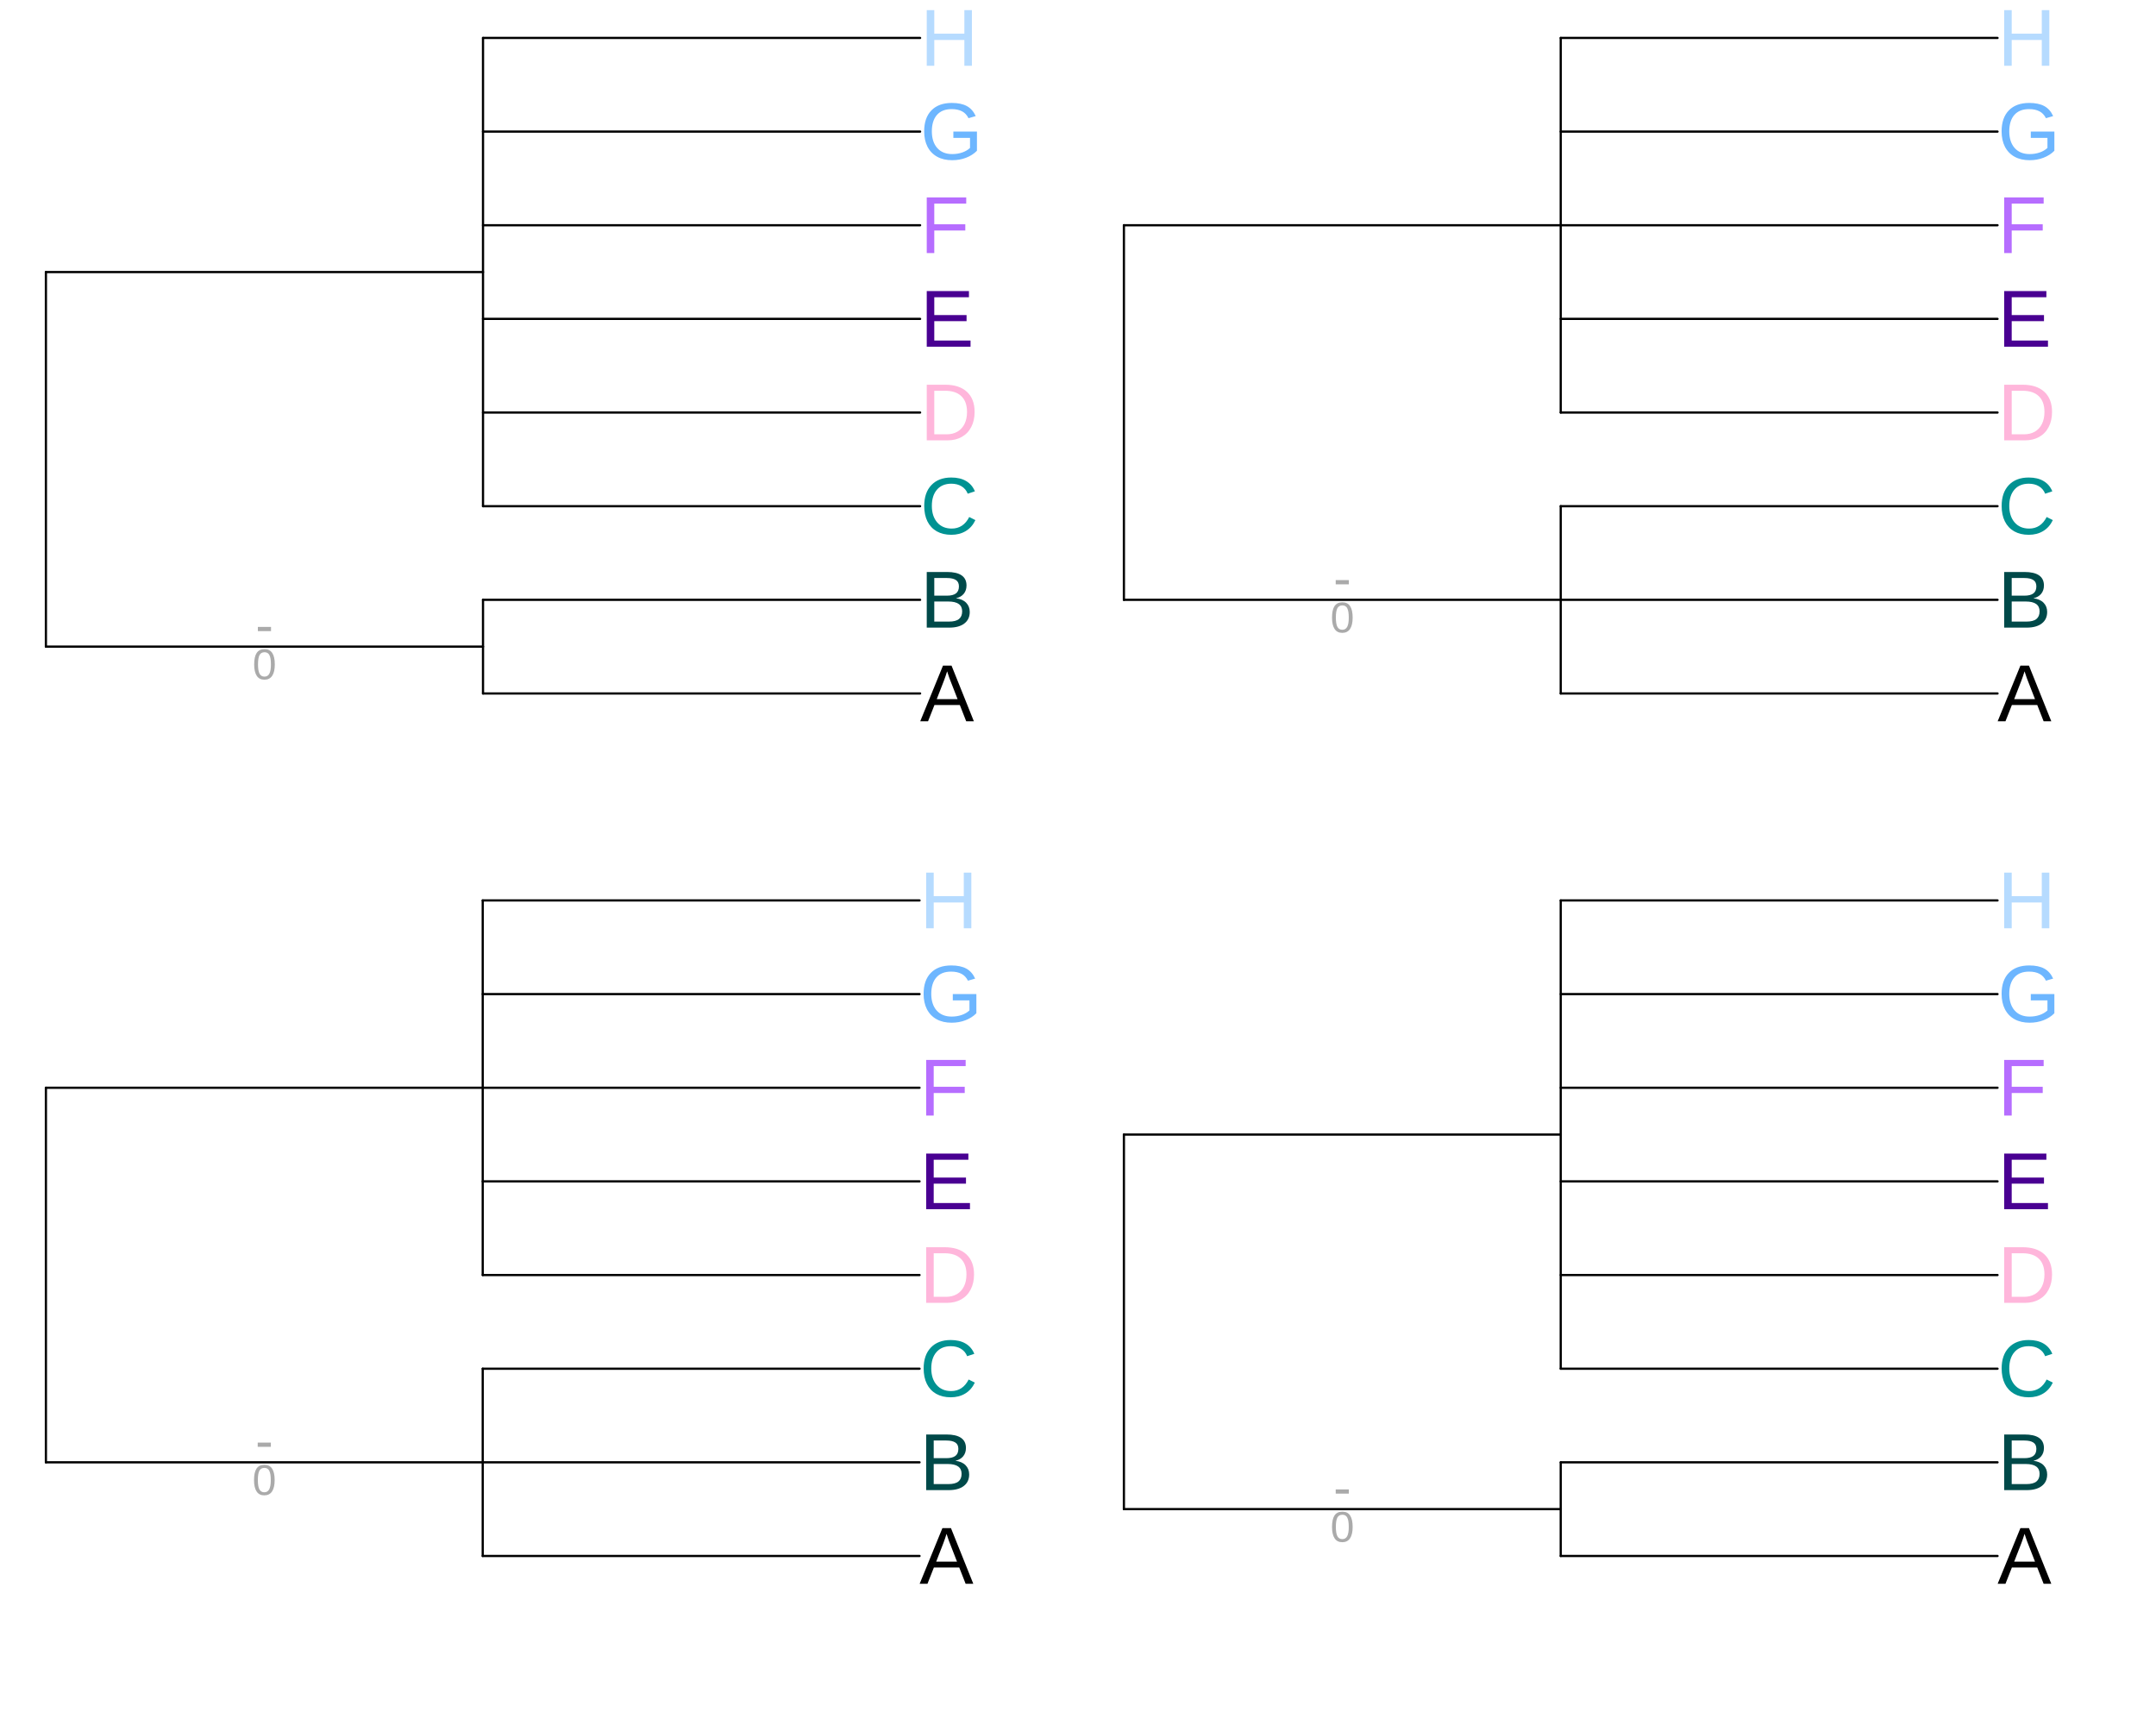
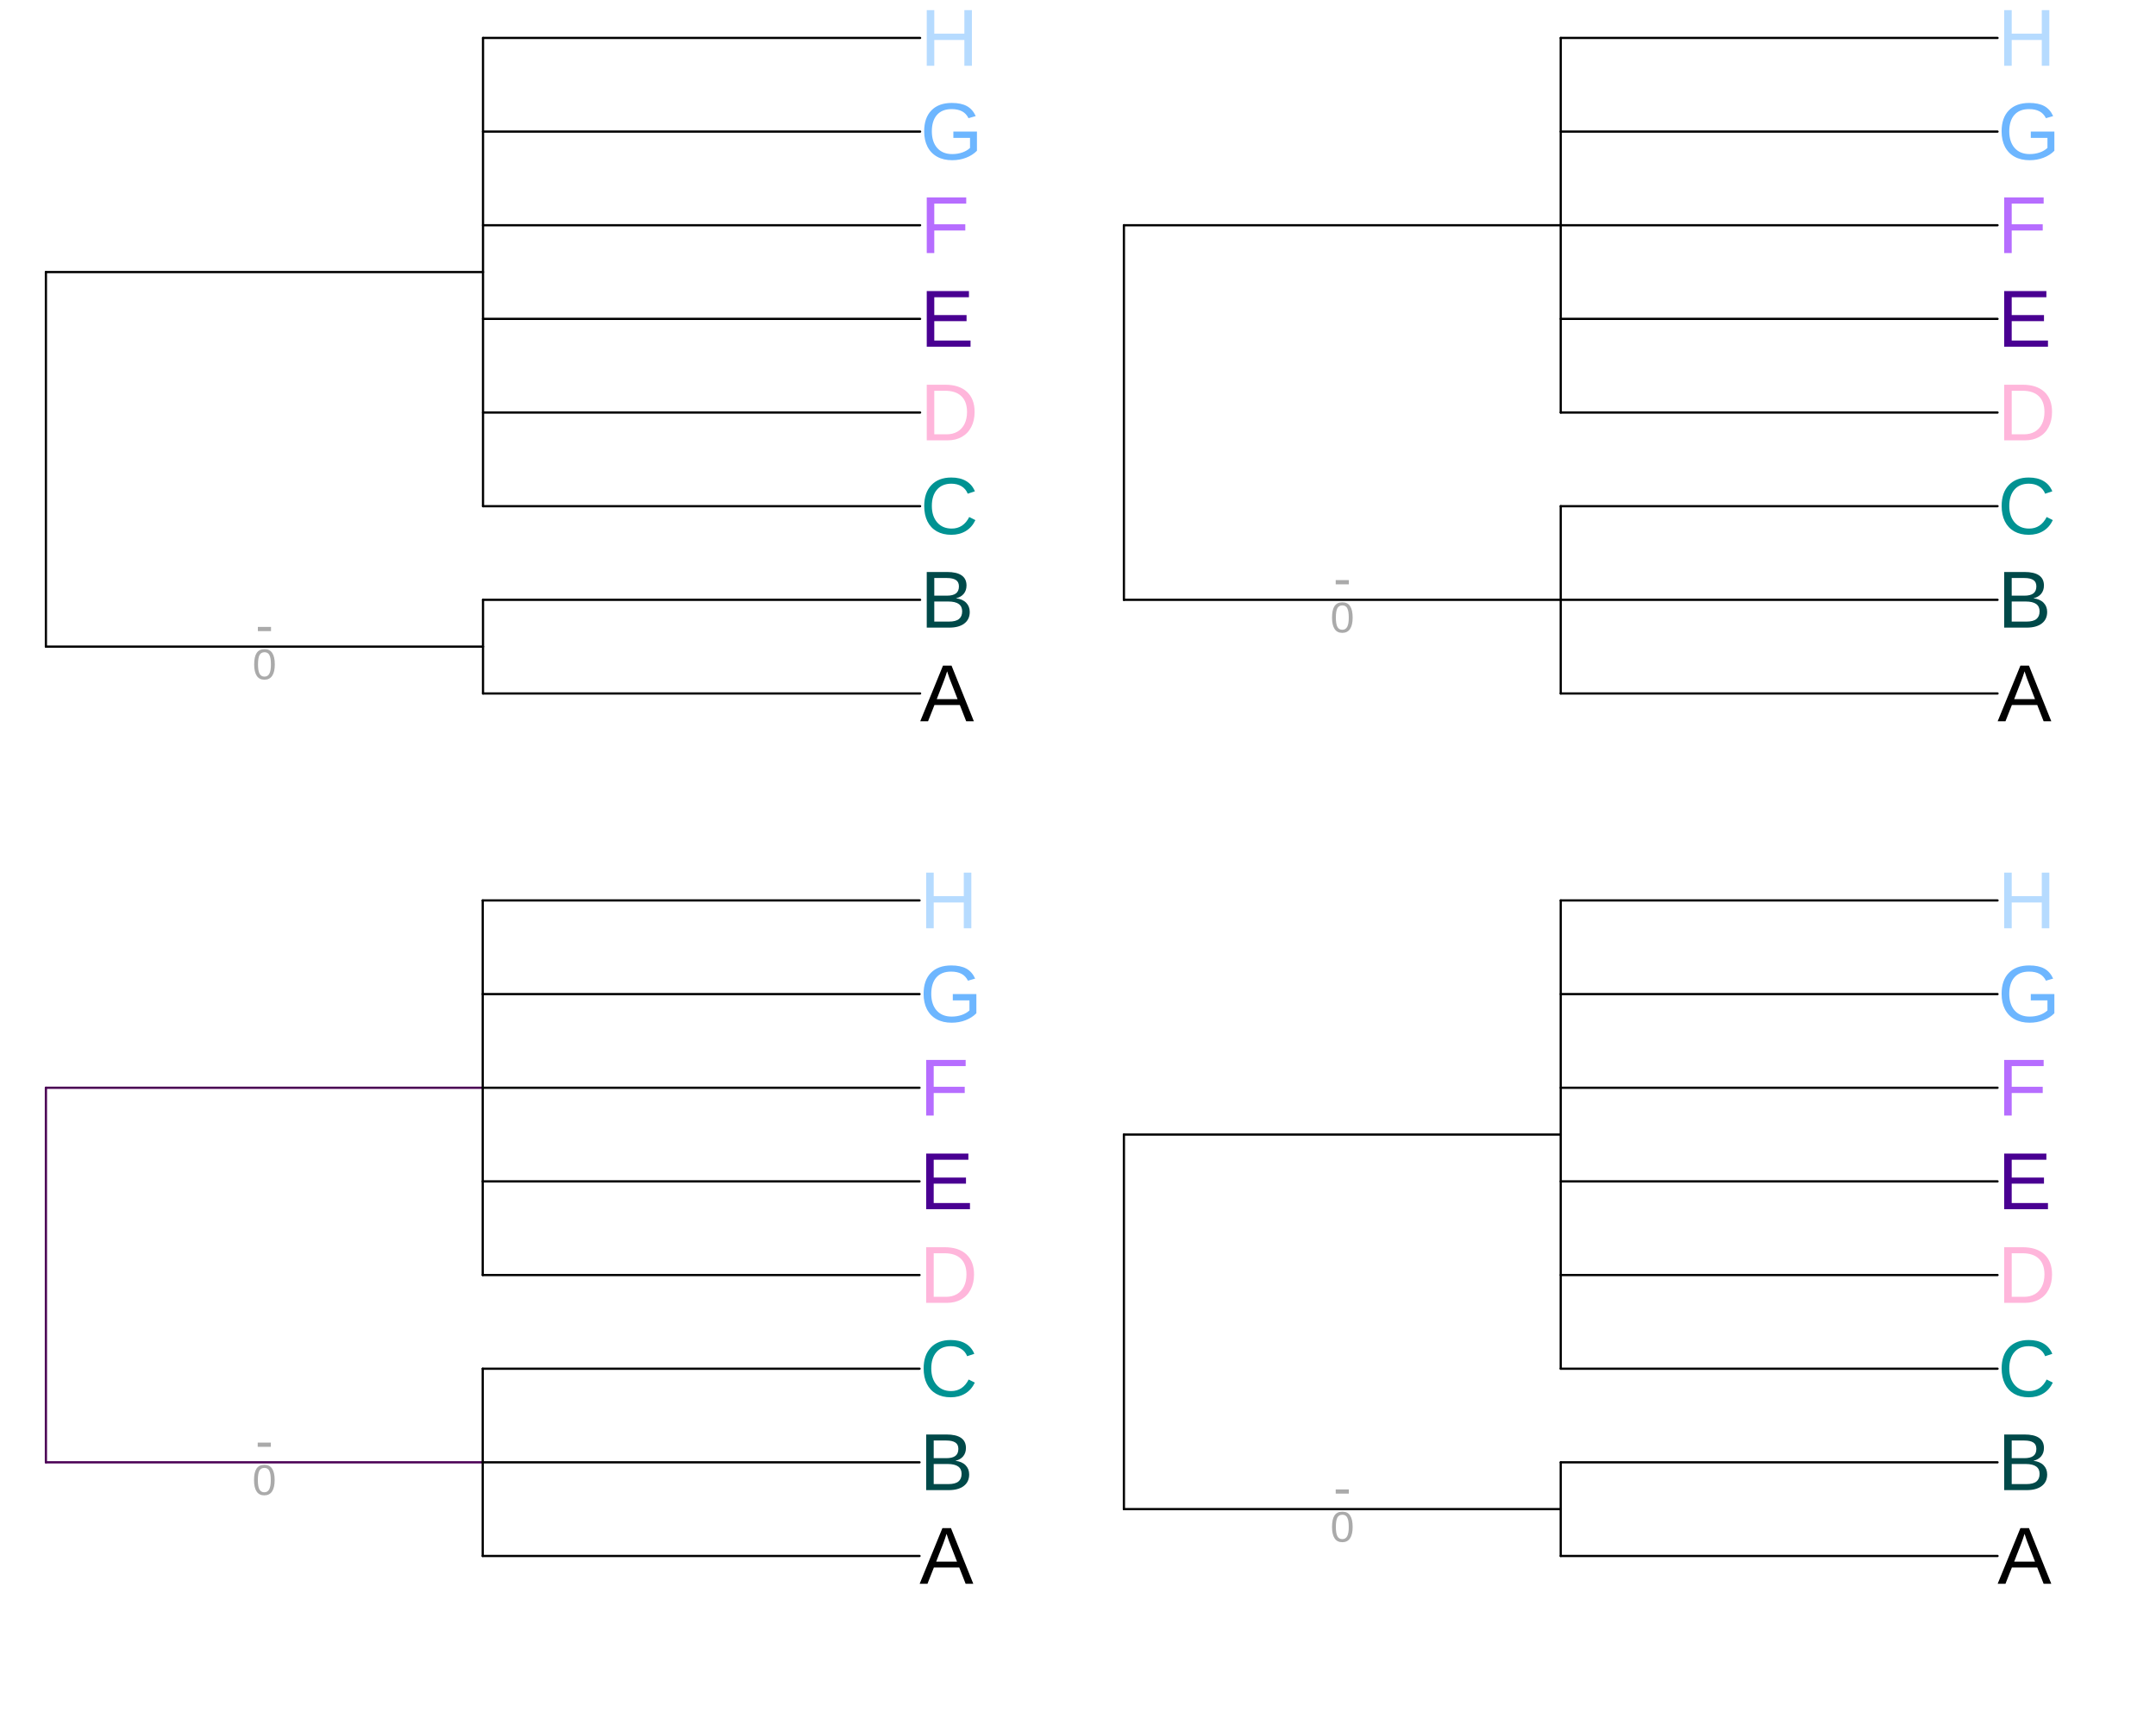
<svg xmlns="http://www.w3.org/2000/svg" viewBox="0 0 720.00 576.00">
  <defs>
    <style type="text/css">
    line, polyline, polygon, path, rect, circle {
      fill: none;
      stroke: #000000;
      stroke-linecap: round;
      stroke-linejoin: round;
      stroke-miterlimit: 10.00;
    }
  </style>
  </defs>
  <rect width="100%" height="100%" style="stroke: none; fill: #FFFFFF;" />
  <defs>
    <clipPath id="cpMC4wMHwzNjAuMDB8Mjg4LjAwfDAuMDA=">
      <rect x="0.00" y="0.00" width="360.00" height="288.00" />
    </clipPath>
  </defs>
  <defs>
    <clipPath id="cpMi4xNnwzNTcuODR8Mjg1Ljg0fDIuMTY=">
      <rect x="2.16" y="2.16" width="355.68" height="283.68" />
    </clipPath>
  </defs>
  <line x1="15.33" y1="215.92" x2="161.30" y2="215.92" style="stroke-width: 0.75;" clip-path="url(#cpMi4xNnwzNTcuODR8Mjg1Ljg0fDIuMTY=)" />
  <line x1="161.30" y1="231.56" x2="307.27" y2="231.56" style="stroke-width: 0.75;" clip-path="url(#cpMi4xNnwzNTcuODR8Mjg1Ljg0fDIuMTY=)" />
  <line x1="161.30" y1="200.29" x2="307.27" y2="200.29" style="stroke-width: 0.75;" clip-path="url(#cpMi4xNnwzNTcuODR8Mjg1Ljg0fDIuMTY=)" />
  <line x1="15.33" y1="90.84" x2="161.30" y2="90.84" style="stroke-width: 0.75;" clip-path="url(#cpMi4xNnwzNTcuODR8Mjg1Ljg0fDIuMTY=)" />
  <line x1="161.30" y1="169.02" x2="307.27" y2="169.02" style="stroke-width: 0.75;" clip-path="url(#cpMi4xNnwzNTcuODR8Mjg1Ljg0fDIuMTY=)" />
  <line x1="161.30" y1="137.75" x2="307.27" y2="137.75" style="stroke-width: 0.75;" clip-path="url(#cpMi4xNnwzNTcuODR8Mjg1Ljg0fDIuMTY=)" />
  <line x1="161.30" y1="106.48" x2="307.27" y2="106.48" style="stroke-width: 0.75;" clip-path="url(#cpMi4xNnwzNTcuODR8Mjg1Ljg0fDIuMTY=)" />
  <line x1="161.30" y1="75.21" x2="307.27" y2="75.21" style="stroke-width: 0.75;" clip-path="url(#cpMi4xNnwzNTcuODR8Mjg1Ljg0fDIuMTY=)" />
  <line x1="161.30" y1="43.94" x2="307.27" y2="43.94" style="stroke-width: 0.75;" clip-path="url(#cpMi4xNnwzNTcuODR8Mjg1Ljg0fDIuMTY=)" />
  <line x1="161.30" y1="12.67" x2="307.27" y2="12.67" style="stroke-width: 0.75;" clip-path="url(#cpMi4xNnwzNTcuODR8Mjg1Ljg0fDIuMTY=)" />
  <line x1="15.33" y1="215.92" x2="15.33" y2="90.84" style="stroke-width: 0.75;" clip-path="url(#cpMi4xNnwzNTcuODR8Mjg1Ljg0fDIuMTY=)" />
  <line x1="161.30" y1="231.56" x2="161.30" y2="200.29" style="stroke-width: 0.75;" clip-path="url(#cpMi4xNnwzNTcuODR8Mjg1Ljg0fDIuMTY=)" />
  <line x1="161.30" y1="169.02" x2="161.30" y2="12.67" style="stroke-width: 0.75;" clip-path="url(#cpMi4xNnwzNTcuODR8Mjg1Ljg0fDIuMTY=)" />
  <g clip-path="url(#cpMi4xNnwzNTcuODR8Mjg1Ljg0fDIuMTY=)">
    <text x="307.27" y="240.84" style="font-size: 27.00px; font-family: Liberation Sans;" textLength="18.02px" lengthAdjust="spacingAndGlyphs">A</text>
  </g>
  <g clip-path="url(#cpMi4xNnwzNTcuODR8Mjg1Ljg0fDIuMTY=)">
    <text x="307.27" y="209.57" style="font-size: 27.00px; fill: #004949; font-family: Liberation Sans;" textLength="18.02px" lengthAdjust="spacingAndGlyphs">B</text>
  </g>
  <g clip-path="url(#cpMi4xNnwzNTcuODR8Mjg1Ljg0fDIuMTY=)">
    <text x="307.27" y="178.31" style="font-size: 27.00px; fill: #009292; font-family: Liberation Sans;" textLength="19.50px" lengthAdjust="spacingAndGlyphs">C</text>
  </g>
  <g clip-path="url(#cpMi4xNnwzNTcuODR8Mjg1Ljg0fDIuMTY=)">
    <text x="307.27" y="147.04" style="font-size: 27.00px; fill: #FFB6DB; font-family: Liberation Sans;" textLength="19.50px" lengthAdjust="spacingAndGlyphs">D</text>
  </g>
  <g clip-path="url(#cpMi4xNnwzNTcuODR8Mjg1Ljg0fDIuMTY=)">
    <text x="307.27" y="115.77" style="font-size: 27.00px; fill: #490092; font-family: Liberation Sans;" textLength="18.02px" lengthAdjust="spacingAndGlyphs">E</text>
  </g>
  <g clip-path="url(#cpMi4xNnwzNTcuODR8Mjg1Ljg0fDIuMTY=)">
    <text x="307.27" y="84.50" style="font-size: 27.00px; fill: #B66DFF; font-family: Liberation Sans;" textLength="16.50px" lengthAdjust="spacingAndGlyphs">F</text>
  </g>
  <g clip-path="url(#cpMi4xNnwzNTcuODR8Mjg1Ljg0fDIuMTY=)">
    <text x="307.27" y="53.23" style="font-size: 27.00px; fill: #6DB6FF; font-family: Liberation Sans;" textLength="21.00px" lengthAdjust="spacingAndGlyphs">G</text>
  </g>
  <g clip-path="url(#cpMi4xNnwzNTcuODR8Mjg1Ljg0fDIuMTY=)">
    <text x="307.27" y="21.96" style="font-size: 27.00px; fill: #B6DBFF; font-family: Liberation Sans;" textLength="19.50px" lengthAdjust="spacingAndGlyphs">H</text>
  </g>
  <g clip-path="url(#cpMi4xNnwzNTcuODR8Mjg1Ljg0fDIuMTY=)">
    <text x="85.32" y="214.82" style="font-size: 18.00px; fill: #AAAAAA; font-family: Liberation Sans;" textLength="6.00px" lengthAdjust="spacingAndGlyphs">-</text>
  </g>
  <g clip-path="url(#cpMi4xNnwzNTcuODR8Mjg1Ljg0fDIuMTY=)">
    <text x="84.32" y="226.82" style="font-size: 14.40px; fill: #AAAAAA; font-family: Liberation Sans;" textLength="8.00px" lengthAdjust="spacingAndGlyphs">0</text>
  </g>
  <defs>
    <clipPath id="cpMzYyLjE2fDcxNy44NHwyODUuODR8Mi4xNg==">
      <rect x="362.16" y="2.16" width="355.68" height="283.68" />
    </clipPath>
  </defs>
  <defs>
    <clipPath id="cpMzYwLjAwfDcyMC4wMHwyODguMDB8MC4wMA==">
      <rect x="360.00" y="0.00" width="360.00" height="288.00" />
    </clipPath>
  </defs>
  <defs>
    <clipPath id="cpMzYyLjE2fDcxNy44NHwyODUuODR8Mi4xNg==">
      <rect x="362.16" y="2.16" width="355.68" height="283.68" />
    </clipPath>
  </defs>
  <line x1="375.33" y1="200.29" x2="521.21" y2="200.29" style="stroke-width: 0.75;" clip-path="url(#cpMzYyLjE2fDcxNy44NHwyODUuODR8Mi4xNg==)" />
  <line x1="521.21" y1="231.56" x2="667.08" y2="231.56" style="stroke-width: 0.75;" clip-path="url(#cpMzYyLjE2fDcxNy44NHwyODUuODR8Mi4xNg==)" />
  <line x1="521.21" y1="200.29" x2="667.08" y2="200.29" style="stroke-width: 0.75;" clip-path="url(#cpMzYyLjE2fDcxNy44NHwyODUuODR8Mi4xNg==)" />
  <line x1="521.21" y1="169.02" x2="667.08" y2="169.02" style="stroke-width: 0.75;" clip-path="url(#cpMzYyLjE2fDcxNy44NHwyODUuODR8Mi4xNg==)" />
  <line x1="375.33" y1="75.21" x2="521.21" y2="75.21" style="stroke-width: 0.75;" clip-path="url(#cpMzYyLjE2fDcxNy44NHwyODUuODR8Mi4xNg==)" />
  <line x1="521.21" y1="137.75" x2="667.08" y2="137.75" style="stroke-width: 0.75;" clip-path="url(#cpMzYyLjE2fDcxNy44NHwyODUuODR8Mi4xNg==)" />
  <line x1="521.21" y1="106.48" x2="667.08" y2="106.48" style="stroke-width: 0.75;" clip-path="url(#cpMzYyLjE2fDcxNy44NHwyODUuODR8Mi4xNg==)" />
  <line x1="521.21" y1="75.21" x2="667.08" y2="75.21" style="stroke-width: 0.75;" clip-path="url(#cpMzYyLjE2fDcxNy44NHwyODUuODR8Mi4xNg==)" />
  <line x1="521.21" y1="43.94" x2="667.08" y2="43.94" style="stroke-width: 0.75;" clip-path="url(#cpMzYyLjE2fDcxNy44NHwyODUuODR8Mi4xNg==)" />
  <line x1="521.21" y1="12.67" x2="667.08" y2="12.67" style="stroke-width: 0.75;" clip-path="url(#cpMzYyLjE2fDcxNy44NHwyODUuODR8Mi4xNg==)" />
  <line x1="375.33" y1="200.29" x2="375.33" y2="75.21" style="stroke-width: 0.75;" clip-path="url(#cpMzYyLjE2fDcxNy44NHwyODUuODR8Mi4xNg==)" />
  <line x1="521.21" y1="231.56" x2="521.21" y2="169.02" style="stroke-width: 0.75;" clip-path="url(#cpMzYyLjE2fDcxNy44NHwyODUuODR8Mi4xNg==)" />
  <line x1="521.21" y1="137.75" x2="521.21" y2="12.67" style="stroke-width: 0.75;" clip-path="url(#cpMzYyLjE2fDcxNy44NHwyODUuODR8Mi4xNg==)" />
  <g clip-path="url(#cpMzYyLjE2fDcxNy44NHwyODUuODR8Mi4xNg==)">
    <text x="667.08" y="240.84" style="font-size: 27.00px; font-family: Liberation Sans;" textLength="18.02px" lengthAdjust="spacingAndGlyphs">A</text>
  </g>
  <g clip-path="url(#cpMzYyLjE2fDcxNy44NHwyODUuODR8Mi4xNg==)">
    <text x="667.08" y="209.57" style="font-size: 27.00px; fill: #004949; font-family: Liberation Sans;" textLength="18.02px" lengthAdjust="spacingAndGlyphs">B</text>
  </g>
  <g clip-path="url(#cpMzYyLjE2fDcxNy44NHwyODUuODR8Mi4xNg==)">
    <text x="667.08" y="178.31" style="font-size: 27.00px; fill: #009292; font-family: Liberation Sans;" textLength="19.50px" lengthAdjust="spacingAndGlyphs">C</text>
  </g>
  <g clip-path="url(#cpMzYyLjE2fDcxNy44NHwyODUuODR8Mi4xNg==)">
    <text x="667.08" y="147.04" style="font-size: 27.00px; fill: #FFB6DB; font-family: Liberation Sans;" textLength="19.50px" lengthAdjust="spacingAndGlyphs">D</text>
  </g>
  <g clip-path="url(#cpMzYyLjE2fDcxNy44NHwyODUuODR8Mi4xNg==)">
    <text x="667.08" y="115.77" style="font-size: 27.00px; fill: #490092; font-family: Liberation Sans;" textLength="18.02px" lengthAdjust="spacingAndGlyphs">E</text>
  </g>
  <g clip-path="url(#cpMzYyLjE2fDcxNy44NHwyODUuODR8Mi4xNg==)">
    <text x="667.08" y="84.50" style="font-size: 27.00px; fill: #B66DFF; font-family: Liberation Sans;" textLength="16.50px" lengthAdjust="spacingAndGlyphs">F</text>
  </g>
  <g clip-path="url(#cpMzYyLjE2fDcxNy44NHwyODUuODR8Mi4xNg==)">
    <text x="667.08" y="53.23" style="font-size: 27.00px; fill: #6DB6FF; font-family: Liberation Sans;" textLength="21.00px" lengthAdjust="spacingAndGlyphs">G</text>
  </g>
  <g clip-path="url(#cpMzYyLjE2fDcxNy44NHwyODUuODR8Mi4xNg==)">
    <text x="667.08" y="21.96" style="font-size: 27.00px; fill: #B6DBFF; font-family: Liberation Sans;" textLength="19.50px" lengthAdjust="spacingAndGlyphs">H</text>
  </g>
  <g clip-path="url(#cpMzYyLjE2fDcxNy44NHwyODUuODR8Mi4xNg==)">
    <text x="445.27" y="199.19" style="font-size: 18.00px; fill: #AAAAAA; font-family: Liberation Sans;" textLength="6.00px" lengthAdjust="spacingAndGlyphs">-</text>
  </g>
  <g clip-path="url(#cpMzYyLjE2fDcxNy44NHwyODUuODR8Mi4xNg==)">
    <text x="444.27" y="211.18" style="font-size: 14.40px; fill: #AAAAAA; font-family: Liberation Sans;" textLength="8.00px" lengthAdjust="spacingAndGlyphs">0</text>
  </g>
  <defs>
    <clipPath id="cpMi4xNnwzNTcuODR8NTczLjg0fDI5MC4xNg==">
      <rect x="2.16" y="290.16" width="355.68" height="283.68" />
    </clipPath>
  </defs>
  <defs>
    <clipPath id="cpMC4wMHwzNjAuMDB8NTc2LjAwfDI4OC4wMA==">
      <rect x="0.00" y="288.00" width="360.00" height="288.00" />
    </clipPath>
  </defs>
  <defs>
    <clipPath id="cpMi4xNnwzNTcuODR8NTczLjg0fDI5MC4xNg==">
      <rect x="2.16" y="290.16" width="355.68" height="283.68" />
    </clipPath>
  </defs>
-   <line x1="15.33" y1="488.29" x2="161.21" y2="488.29" style="stroke-width: 0.75;" clip-path="url(#cpMi4xNnwzNTcuODR8NTczLjg0fDI5MC4xNg==)" />
+   <line x1="15.33" y1="488.29" x2="161.21" y2="488.29" style="stroke-width: 0.75; stroke: #4B0055;" clip-path="url(#cpMi4xNnwzNTcuODR8NTczLjg0fDI5MC4xNg==)" />
  <line x1="161.21" y1="519.56" x2="307.08" y2="519.56" style="stroke-width: 0.75;" clip-path="url(#cpMi4xNnwzNTcuODR8NTczLjg0fDI5MC4xNg==)" />
  <line x1="161.21" y1="488.29" x2="307.08" y2="488.29" style="stroke-width: 0.75;" clip-path="url(#cpMi4xNnwzNTcuODR8NTczLjg0fDI5MC4xNg==)" />
  <line x1="161.21" y1="457.02" x2="307.08" y2="457.02" style="stroke-width: 0.75;" clip-path="url(#cpMi4xNnwzNTcuODR8NTczLjg0fDI5MC4xNg==)" />
-   <line x1="15.33" y1="363.21" x2="161.21" y2="363.21" style="stroke-width: 0.75;" clip-path="url(#cpMi4xNnwzNTcuODR8NTczLjg0fDI5MC4xNg==)" />
+   <line x1="15.33" y1="363.21" x2="161.21" y2="363.21" style="stroke-width: 0.75; stroke: #4B0055;" clip-path="url(#cpMi4xNnwzNTcuODR8NTczLjg0fDI5MC4xNg==)" />
  <line x1="161.21" y1="425.75" x2="307.08" y2="425.75" style="stroke-width: 0.75;" clip-path="url(#cpMi4xNnwzNTcuODR8NTczLjg0fDI5MC4xNg==)" />
  <line x1="161.21" y1="394.48" x2="307.08" y2="394.48" style="stroke-width: 0.75;" clip-path="url(#cpMi4xNnwzNTcuODR8NTczLjg0fDI5MC4xNg==)" />
  <line x1="161.21" y1="363.21" x2="307.08" y2="363.21" style="stroke-width: 0.75;" clip-path="url(#cpMi4xNnwzNTcuODR8NTczLjg0fDI5MC4xNg==)" />
  <line x1="161.21" y1="331.94" x2="307.08" y2="331.94" style="stroke-width: 0.75;" clip-path="url(#cpMi4xNnwzNTcuODR8NTczLjg0fDI5MC4xNg==)" />
  <line x1="161.21" y1="300.67" x2="307.08" y2="300.67" style="stroke-width: 0.75;" clip-path="url(#cpMi4xNnwzNTcuODR8NTczLjg0fDI5MC4xNg==)" />
-   <line x1="15.33" y1="488.29" x2="15.33" y2="363.21" style="stroke-width: 0.75;" clip-path="url(#cpMi4xNnwzNTcuODR8NTczLjg0fDI5MC4xNg==)" />
+   <line x1="15.33" y1="488.29" x2="15.33" y2="363.21" style="stroke-width: 0.75; stroke: #4B0055;" clip-path="url(#cpMi4xNnwzNTcuODR8NTczLjg0fDI5MC4xNg==)" />
  <line x1="161.21" y1="519.56" x2="161.21" y2="457.02" style="stroke-width: 0.75;" clip-path="url(#cpMi4xNnwzNTcuODR8NTczLjg0fDI5MC4xNg==)" />
  <line x1="161.21" y1="425.75" x2="161.21" y2="300.67" style="stroke-width: 0.75;" clip-path="url(#cpMi4xNnwzNTcuODR8NTczLjg0fDI5MC4xNg==)" />
  <g clip-path="url(#cpMi4xNnwzNTcuODR8NTczLjg0fDI5MC4xNg==)">
    <text x="307.08" y="528.84" style="font-size: 27.00px; font-family: Liberation Sans;" textLength="18.02px" lengthAdjust="spacingAndGlyphs">A</text>
  </g>
  <g clip-path="url(#cpMi4xNnwzNTcuODR8NTczLjg0fDI5MC4xNg==)">
    <text x="307.08" y="497.57" style="font-size: 27.00px; fill: #004949; font-family: Liberation Sans;" textLength="18.02px" lengthAdjust="spacingAndGlyphs">B</text>
  </g>
  <g clip-path="url(#cpMi4xNnwzNTcuODR8NTczLjg0fDI5MC4xNg==)">
    <text x="307.08" y="466.31" style="font-size: 27.00px; fill: #009292; font-family: Liberation Sans;" textLength="19.50px" lengthAdjust="spacingAndGlyphs">C</text>
  </g>
  <g clip-path="url(#cpMi4xNnwzNTcuODR8NTczLjg0fDI5MC4xNg==)">
    <text x="307.08" y="435.04" style="font-size: 27.00px; fill: #FFB6DB; font-family: Liberation Sans;" textLength="19.50px" lengthAdjust="spacingAndGlyphs">D</text>
  </g>
  <g clip-path="url(#cpMi4xNnwzNTcuODR8NTczLjg0fDI5MC4xNg==)">
    <text x="307.08" y="403.77" style="font-size: 27.00px; fill: #490092; font-family: Liberation Sans;" textLength="18.02px" lengthAdjust="spacingAndGlyphs">E</text>
  </g>
  <g clip-path="url(#cpMi4xNnwzNTcuODR8NTczLjg0fDI5MC4xNg==)">
    <text x="307.08" y="372.50" style="font-size: 27.00px; fill: #B66DFF; font-family: Liberation Sans;" textLength="16.50px" lengthAdjust="spacingAndGlyphs">F</text>
  </g>
  <g clip-path="url(#cpMi4xNnwzNTcuODR8NTczLjg0fDI5MC4xNg==)">
    <text x="307.08" y="341.23" style="font-size: 27.00px; fill: #6DB6FF; font-family: Liberation Sans;" textLength="21.00px" lengthAdjust="spacingAndGlyphs">G</text>
  </g>
  <g clip-path="url(#cpMi4xNnwzNTcuODR8NTczLjg0fDI5MC4xNg==)">
    <text x="307.08" y="309.96" style="font-size: 27.00px; fill: #B6DBFF; font-family: Liberation Sans;" textLength="19.50px" lengthAdjust="spacingAndGlyphs">H</text>
  </g>
  <g clip-path="url(#cpMi4xNnwzNTcuODR8NTczLjg0fDI5MC4xNg==)">
    <text x="85.27" y="487.19" style="font-size: 18.00px; fill: #AAAAAA; font-family: Liberation Sans;" textLength="6.00px" lengthAdjust="spacingAndGlyphs">-</text>
  </g>
  <g clip-path="url(#cpMi4xNnwzNTcuODR8NTczLjg0fDI5MC4xNg==)">
    <text x="84.27" y="499.18" style="font-size: 14.40px; fill: #AAAAAA; font-family: Liberation Sans;" textLength="8.00px" lengthAdjust="spacingAndGlyphs">0</text>
  </g>
  <defs>
    <clipPath id="cpMzYyLjE2fDcxNy44NHw1NzMuODR8MjkwLjE2">
      <rect x="362.16" y="290.16" width="355.68" height="283.68" />
    </clipPath>
  </defs>
  <defs>
    <clipPath id="cpMzYwLjAwfDcyMC4wMHw1NzYuMDB8Mjg4LjAw">
      <rect x="360.00" y="288.00" width="360.00" height="288.00" />
    </clipPath>
  </defs>
  <defs>
    <clipPath id="cpMzYyLjE2fDcxNy44NHw1NzMuODR8MjkwLjE2">
      <rect x="362.16" y="290.16" width="355.68" height="283.68" />
    </clipPath>
  </defs>
  <line x1="375.33" y1="503.92" x2="521.21" y2="503.92" style="stroke-width: 0.75;" clip-path="url(#cpMzYyLjE2fDcxNy44NHw1NzMuODR8MjkwLjE2)" />
  <line x1="521.21" y1="519.56" x2="667.08" y2="519.56" style="stroke-width: 0.75;" clip-path="url(#cpMzYyLjE2fDcxNy44NHw1NzMuODR8MjkwLjE2)" />
  <line x1="521.21" y1="488.29" x2="667.08" y2="488.29" style="stroke-width: 0.75;" clip-path="url(#cpMzYyLjE2fDcxNy44NHw1NzMuODR8MjkwLjE2)" />
  <line x1="375.33" y1="378.84" x2="521.21" y2="378.84" style="stroke-width: 0.75;" clip-path="url(#cpMzYyLjE2fDcxNy44NHw1NzMuODR8MjkwLjE2)" />
  <line x1="521.21" y1="457.02" x2="667.08" y2="457.02" style="stroke-width: 0.75;" clip-path="url(#cpMzYyLjE2fDcxNy44NHw1NzMuODR8MjkwLjE2)" />
  <line x1="521.21" y1="425.75" x2="667.08" y2="425.75" style="stroke-width: 0.75;" clip-path="url(#cpMzYyLjE2fDcxNy44NHw1NzMuODR8MjkwLjE2)" />
  <line x1="521.21" y1="394.48" x2="667.08" y2="394.48" style="stroke-width: 0.75;" clip-path="url(#cpMzYyLjE2fDcxNy44NHw1NzMuODR8MjkwLjE2)" />
  <line x1="521.21" y1="363.21" x2="667.08" y2="363.21" style="stroke-width: 0.75;" clip-path="url(#cpMzYyLjE2fDcxNy44NHw1NzMuODR8MjkwLjE2)" />
  <line x1="521.21" y1="331.94" x2="667.08" y2="331.94" style="stroke-width: 0.75;" clip-path="url(#cpMzYyLjE2fDcxNy44NHw1NzMuODR8MjkwLjE2)" />
  <line x1="521.21" y1="300.67" x2="667.08" y2="300.67" style="stroke-width: 0.75;" clip-path="url(#cpMzYyLjE2fDcxNy44NHw1NzMuODR8MjkwLjE2)" />
  <line x1="375.33" y1="503.92" x2="375.33" y2="378.84" style="stroke-width: 0.75;" clip-path="url(#cpMzYyLjE2fDcxNy44NHw1NzMuODR8MjkwLjE2)" />
  <line x1="521.21" y1="519.56" x2="521.21" y2="488.29" style="stroke-width: 0.75;" clip-path="url(#cpMzYyLjE2fDcxNy44NHw1NzMuODR8MjkwLjE2)" />
  <line x1="521.21" y1="457.02" x2="521.21" y2="300.67" style="stroke-width: 0.75;" clip-path="url(#cpMzYyLjE2fDcxNy44NHw1NzMuODR8MjkwLjE2)" />
  <g clip-path="url(#cpMzYyLjE2fDcxNy44NHw1NzMuODR8MjkwLjE2)">
    <text x="667.08" y="528.84" style="font-size: 27.00px; font-family: Liberation Sans;" textLength="18.02px" lengthAdjust="spacingAndGlyphs">A</text>
  </g>
  <g clip-path="url(#cpMzYyLjE2fDcxNy44NHw1NzMuODR8MjkwLjE2)">
    <text x="667.08" y="497.57" style="font-size: 27.00px; fill: #004949; font-family: Liberation Sans;" textLength="18.02px" lengthAdjust="spacingAndGlyphs">B</text>
  </g>
  <g clip-path="url(#cpMzYyLjE2fDcxNy44NHw1NzMuODR8MjkwLjE2)">
    <text x="667.08" y="466.31" style="font-size: 27.00px; fill: #009292; font-family: Liberation Sans;" textLength="19.50px" lengthAdjust="spacingAndGlyphs">C</text>
  </g>
  <g clip-path="url(#cpMzYyLjE2fDcxNy44NHw1NzMuODR8MjkwLjE2)">
    <text x="667.08" y="435.04" style="font-size: 27.00px; fill: #FFB6DB; font-family: Liberation Sans;" textLength="19.50px" lengthAdjust="spacingAndGlyphs">D</text>
  </g>
  <g clip-path="url(#cpMzYyLjE2fDcxNy44NHw1NzMuODR8MjkwLjE2)">
    <text x="667.08" y="403.77" style="font-size: 27.00px; fill: #490092; font-family: Liberation Sans;" textLength="18.02px" lengthAdjust="spacingAndGlyphs">E</text>
  </g>
  <g clip-path="url(#cpMzYyLjE2fDcxNy44NHw1NzMuODR8MjkwLjE2)">
    <text x="667.08" y="372.50" style="font-size: 27.00px; fill: #B66DFF; font-family: Liberation Sans;" textLength="16.50px" lengthAdjust="spacingAndGlyphs">F</text>
  </g>
  <g clip-path="url(#cpMzYyLjE2fDcxNy44NHw1NzMuODR8MjkwLjE2)">
    <text x="667.08" y="341.23" style="font-size: 27.00px; fill: #6DB6FF; font-family: Liberation Sans;" textLength="21.00px" lengthAdjust="spacingAndGlyphs">G</text>
  </g>
  <g clip-path="url(#cpMzYyLjE2fDcxNy44NHw1NzMuODR8MjkwLjE2)">
    <text x="667.08" y="309.96" style="font-size: 27.00px; fill: #B6DBFF; font-family: Liberation Sans;" textLength="19.50px" lengthAdjust="spacingAndGlyphs">H</text>
  </g>
  <g clip-path="url(#cpMzYyLjE2fDcxNy44NHw1NzMuODR8MjkwLjE2)">
    <text x="445.27" y="502.82" style="font-size: 18.00px; fill: #AAAAAA; font-family: Liberation Sans;" textLength="6.00px" lengthAdjust="spacingAndGlyphs">-</text>
  </g>
  <g clip-path="url(#cpMzYyLjE2fDcxNy44NHw1NzMuODR8MjkwLjE2)">
    <text x="444.27" y="514.82" style="font-size: 14.40px; fill: #AAAAAA; font-family: Liberation Sans;" textLength="8.00px" lengthAdjust="spacingAndGlyphs">0</text>
  </g>
</svg>
